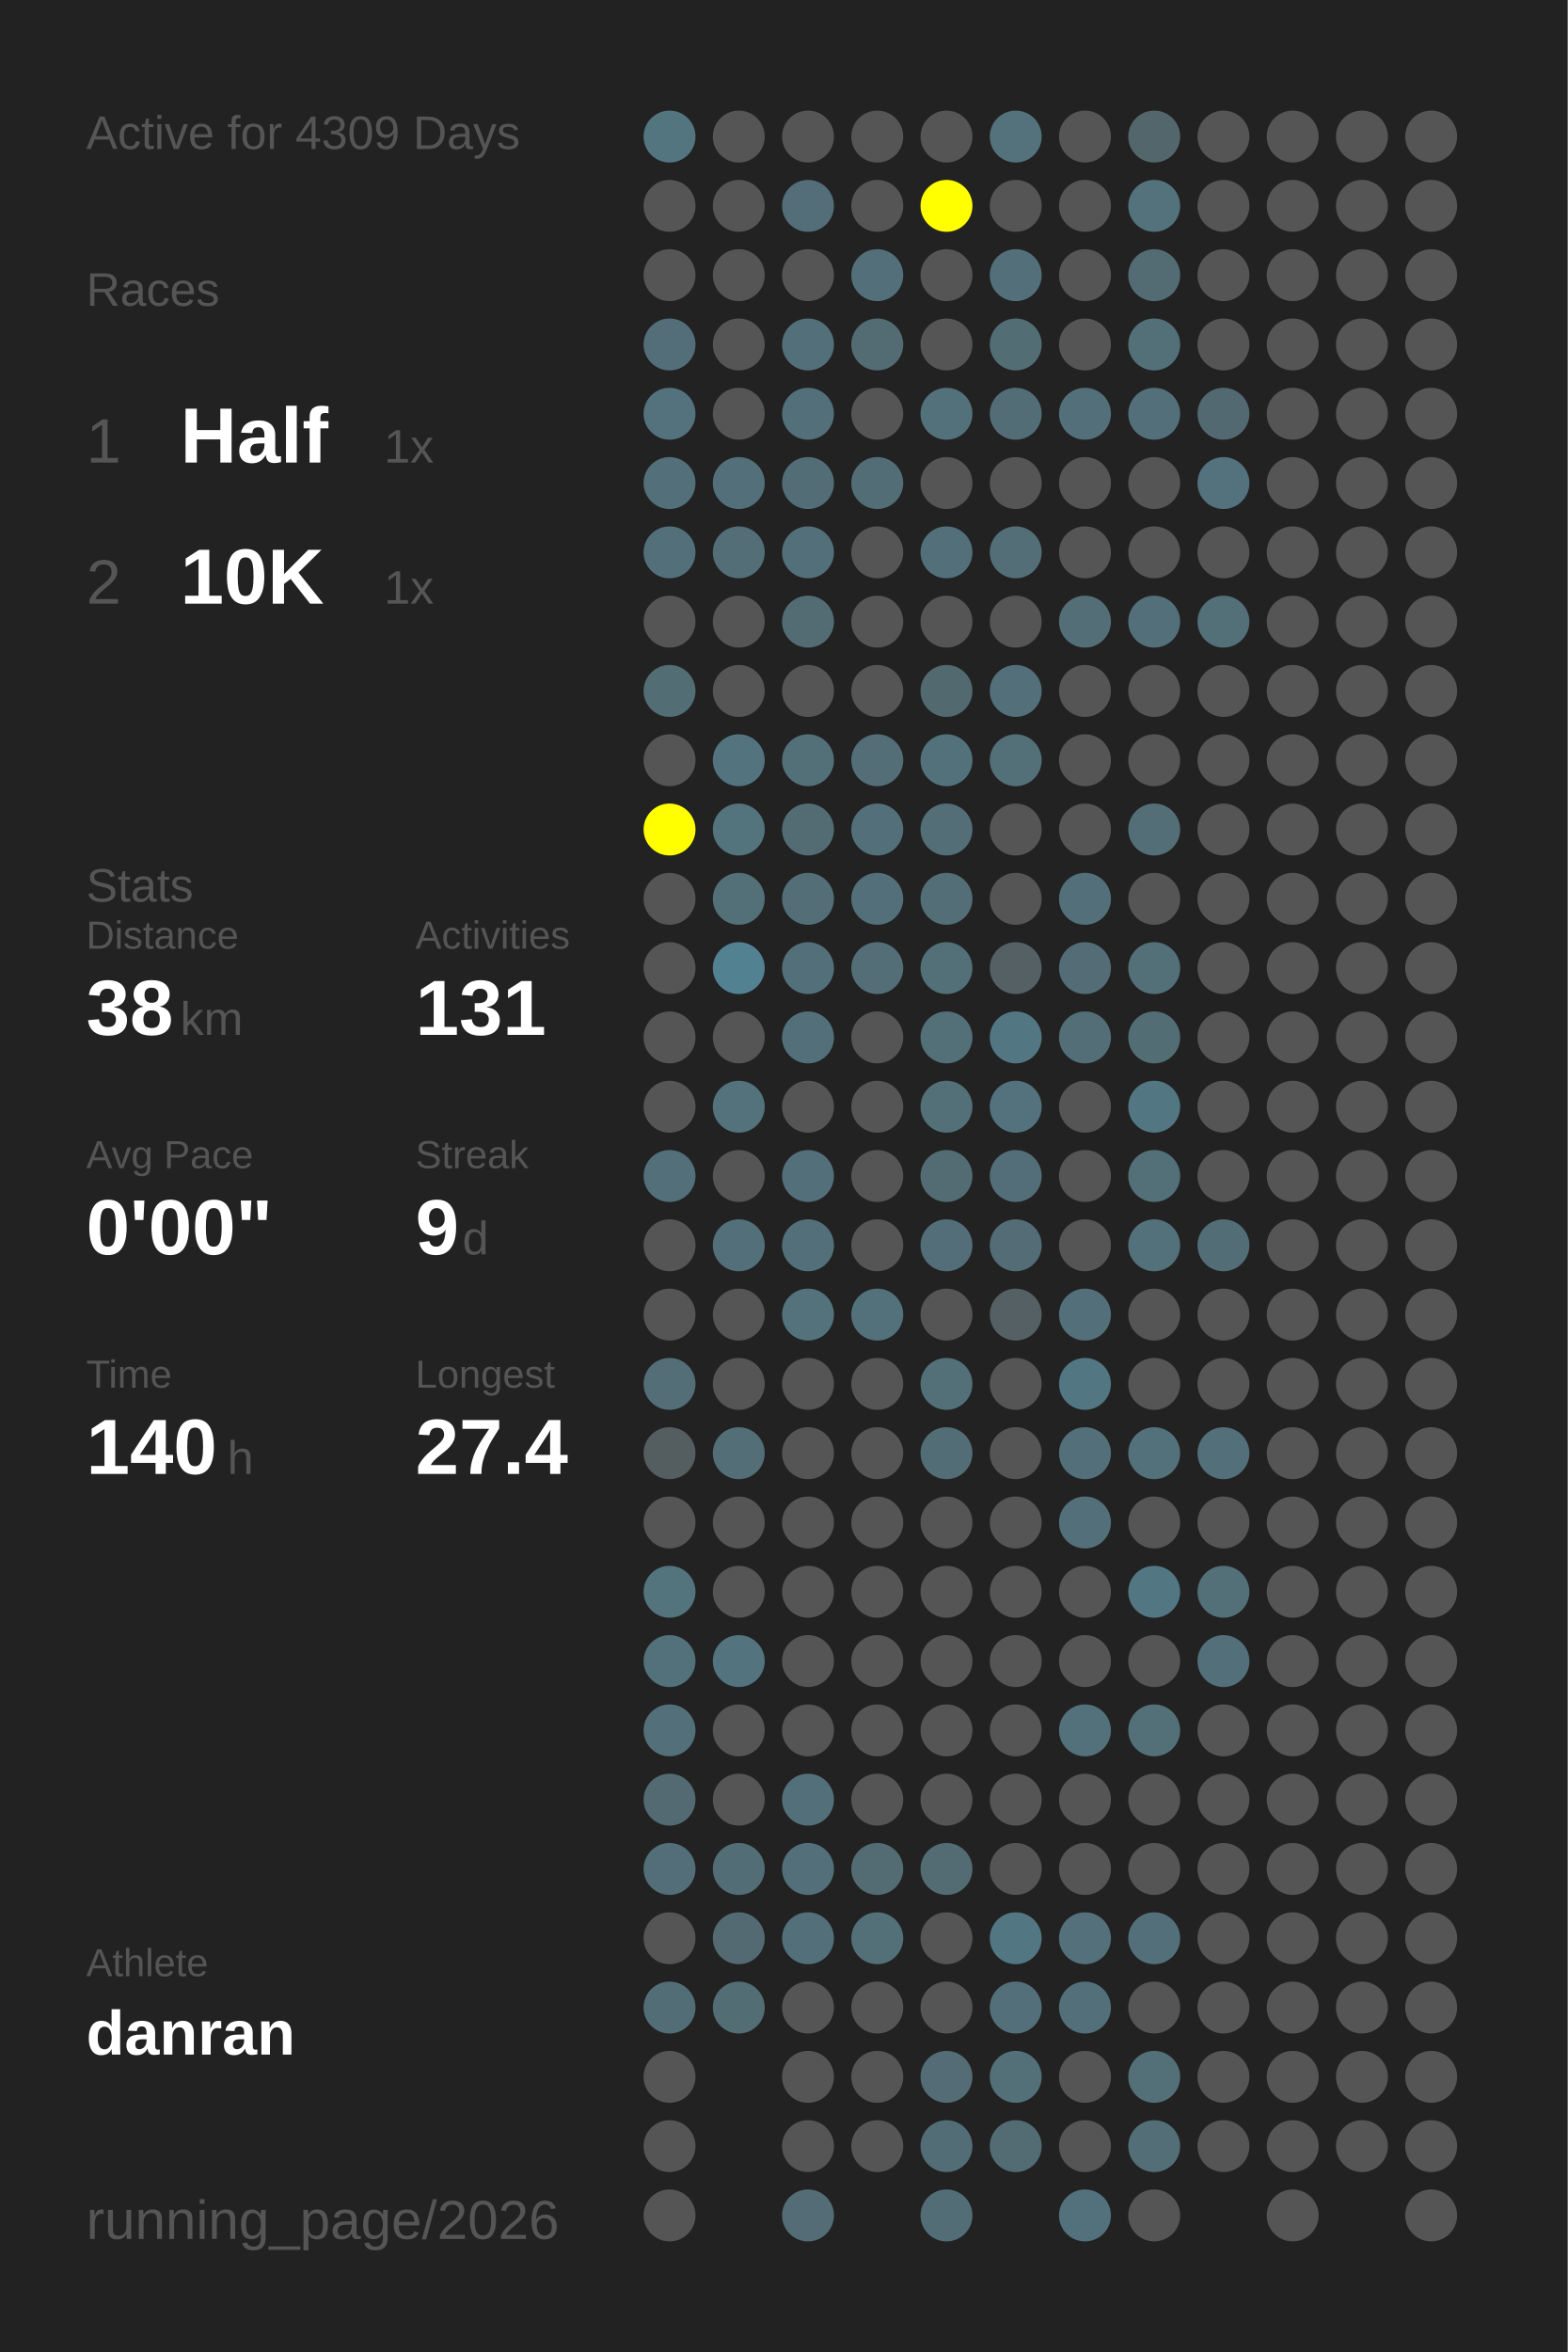
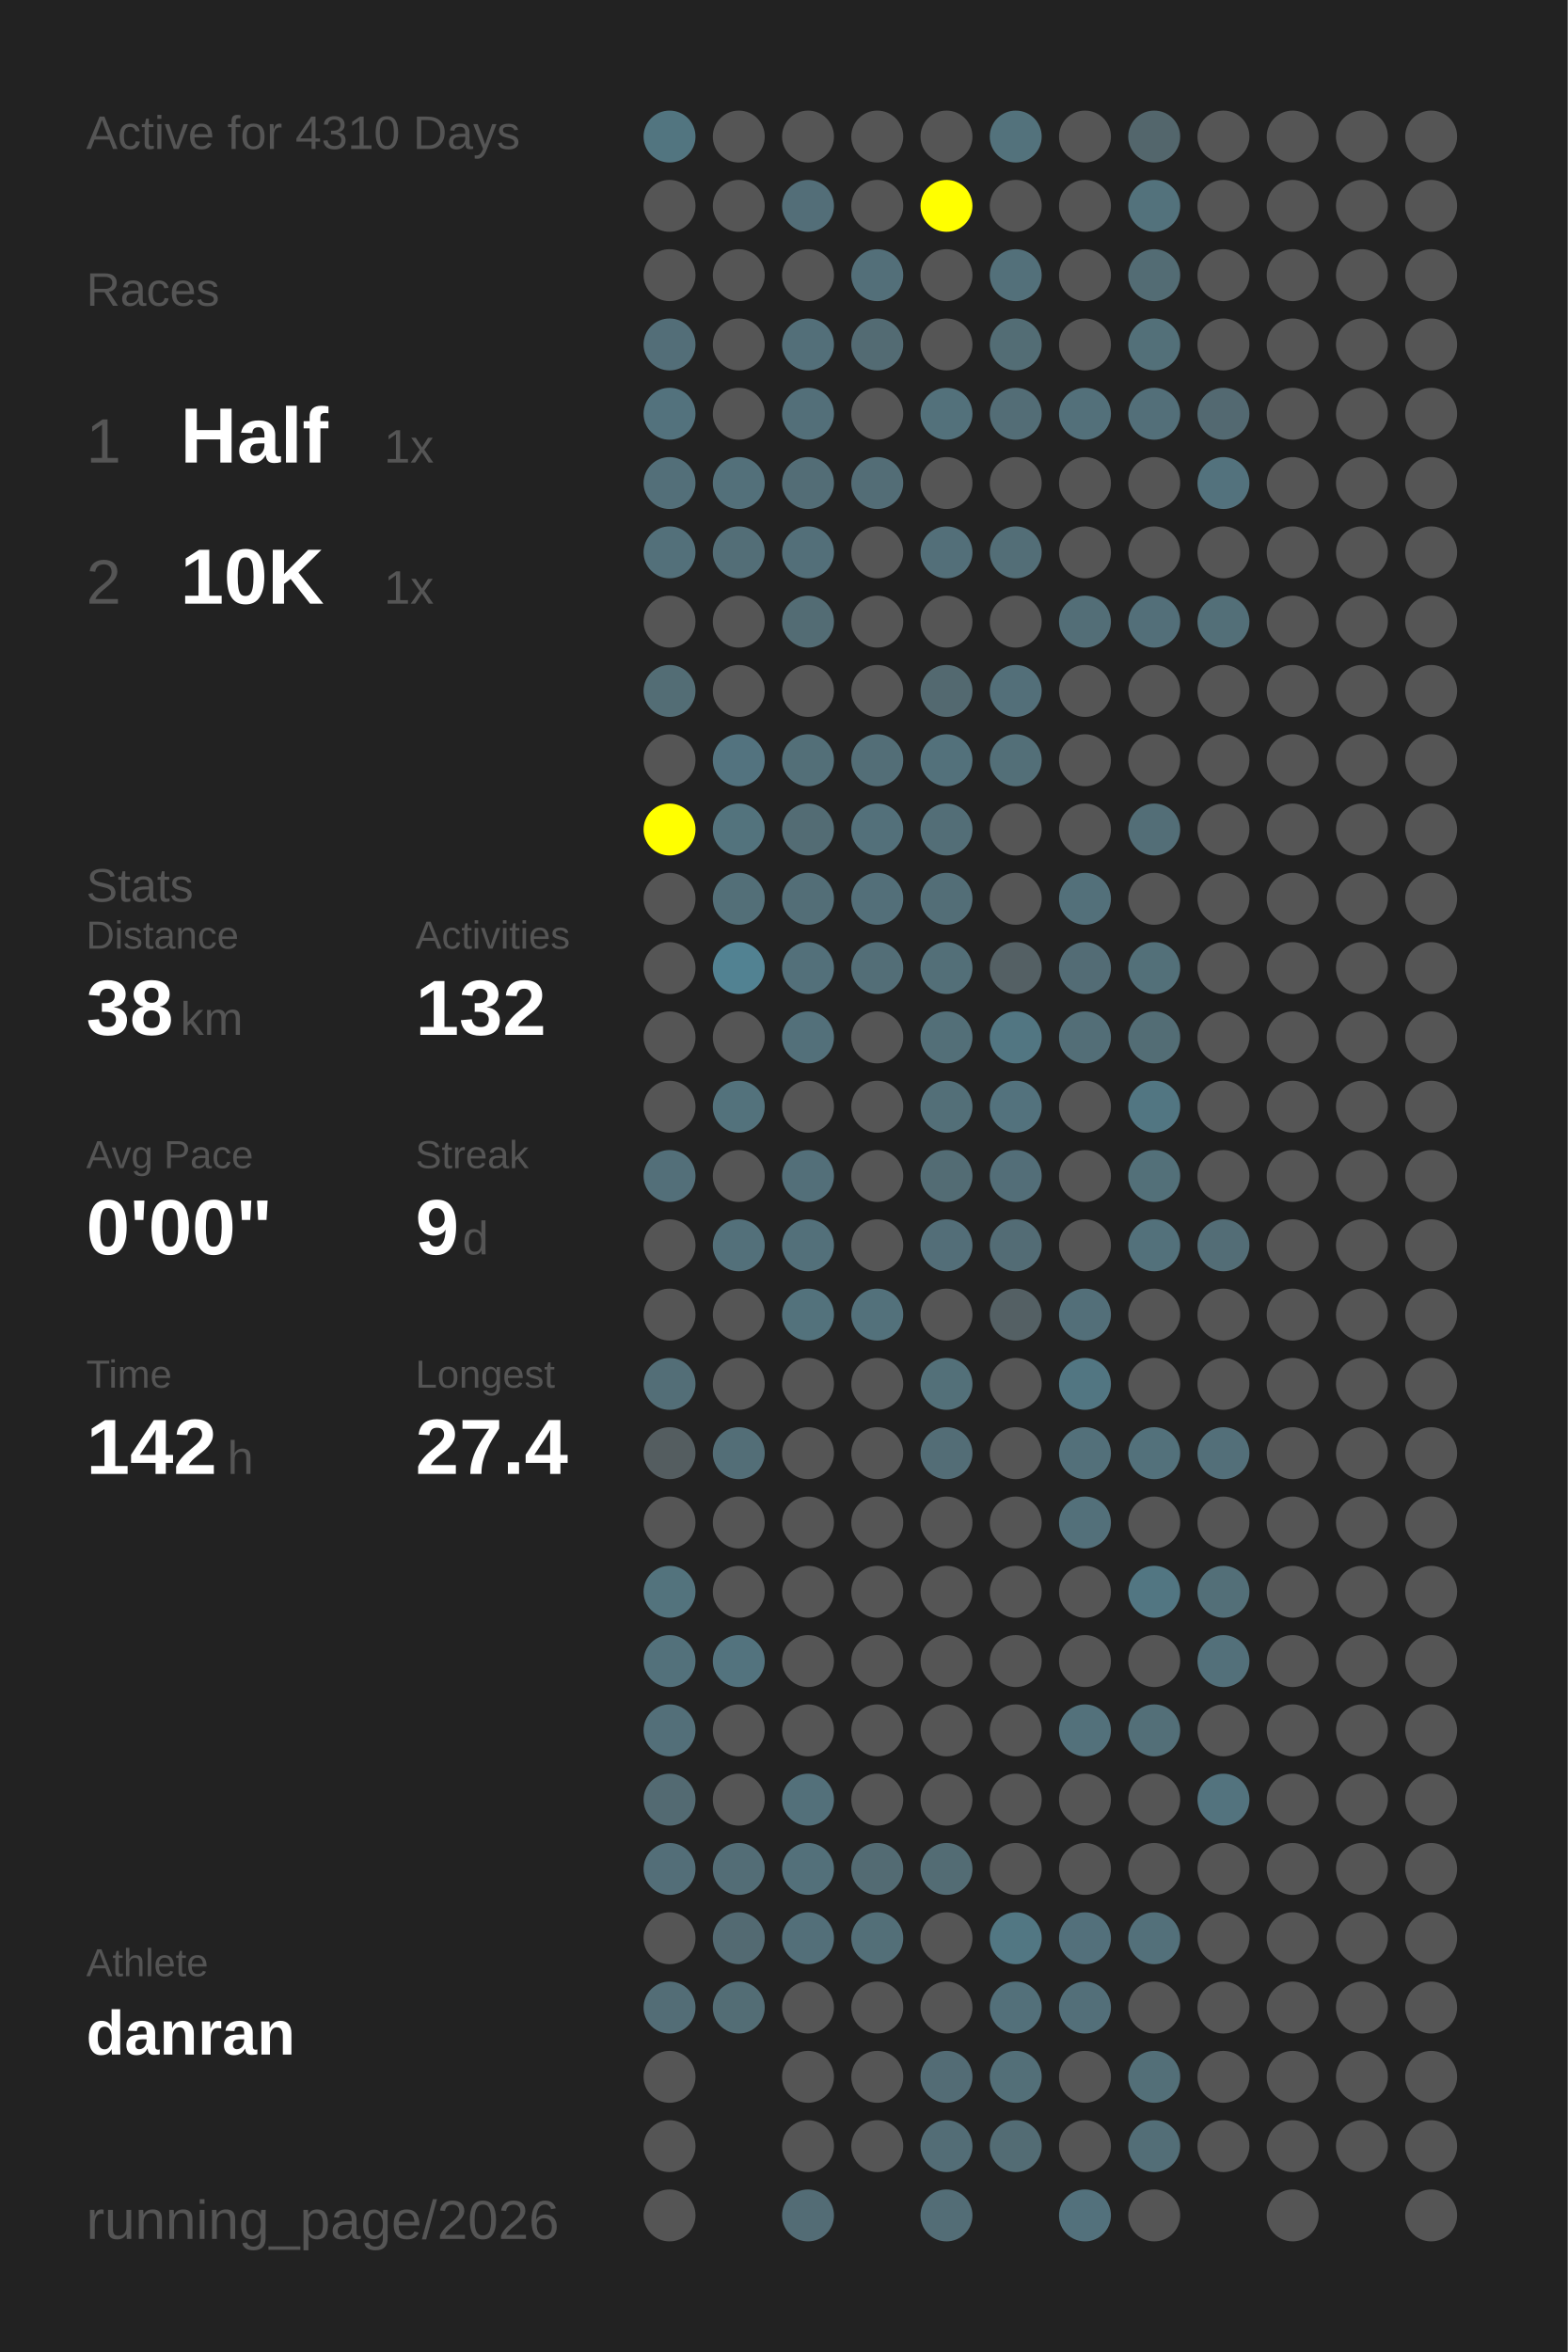
<svg xmlns="http://www.w3.org/2000/svg" baseProfile="full" height="300mm" version="1.1" viewBox="0,0,200,300" width="200mm">
  <defs />
  <rect fill="#222222" height="300" width="200" x="0" y="0" />
-   <text fill="#555555" style="font-size:6px; font-family:Arial;" x="11" y="19">Active for 4309 Days</text>
+   <text fill="#555555" style="font-size:6px; font-family:Arial;" x="11" y="19">Active for 4310 Days</text>
  <text fill="#555555" style="font-size:6px; font-family:Arial;" x="11" y="39">Races</text>
  <text fill="#555555" style="font-size:8px; font-family:Arial;" x="11" y="59">1</text>
  <text fill="#FFFFFF" style="font-size:10px; font-family:Arial; font-weight:bold;" x="23" y="59">Half</text>
  <text fill="#555555" style="font-size:6px; font-family:Arial;" x="49" y="59">1x</text>
  <text fill="#555555" style="font-size:8px; font-family:Arial;" x="11" y="77">2</text>
  <text fill="#FFFFFF" style="font-size:10px; font-family:Arial; font-weight:bold;" x="23" y="77">10K</text>
  <text fill="#555555" style="font-size:6px; font-family:Arial;" x="49" y="77">1x</text>
  <text fill="#555555" style="font-size:6px; font-family:Arial;" x="11" y="115">Stats</text>
  <text fill="#555555" style="font-size:5px; font-family:Arial;" x="11" y="121">Distance</text>
  <text fill="#FFFFFF" style="font-size:10px; font-family:Arial; font-weight:bold;" x="11" y="132">38</text>
  <text fill="#555555" style="font-size:6px; font-family:Arial;" x="23" y="132">km</text>
  <text fill="#555555" style="font-size:5px; font-family:Arial;" x="53" y="121">Activities</text>
-   <text fill="#FFFFFF" style="font-size:10px; font-family:Arial; font-weight:bold;" x="53" y="132">131</text>
+   <text fill="#FFFFFF" style="font-size:10px; font-family:Arial; font-weight:bold;" x="53" y="132">132</text>
  <text fill="#555555" style="font-size:5px; font-family:Arial;" x="11" y="149">Avg Pace</text>
  <text fill="#FFFFFF" style="font-size:10px; font-family:Arial; font-weight:bold;" x="11" y="160">0'00"</text>
  <text fill="#555555" style="font-size:5px; font-family:Arial;" x="53" y="149">Streak</text>
  <text fill="#FFFFFF" style="font-size:10px; font-family:Arial; font-weight:bold;" x="53" y="160">9</text>
  <text fill="#555555" style="font-size:6px; font-family:Arial;" x="59" y="160">d</text>
  <text fill="#555555" style="font-size:5px; font-family:Arial;" x="11" y="177">Time</text>
-   <text fill="#FFFFFF" style="font-size:10px; font-family:Arial; font-weight:bold;" x="11" y="188">140</text>
+   <text fill="#FFFFFF" style="font-size:10px; font-family:Arial; font-weight:bold;" x="11" y="188">142</text>
  <text fill="#555555" style="font-size:6px; font-family:Arial;" x="29" y="188">h</text>
  <text fill="#555555" style="font-size:5px; font-family:Arial;" x="53" y="177">Longest</text>
  <text fill="#FFFFFF" style="font-size:10px; font-family:Arial; font-weight:bold;" x="53" y="188">27.4</text>
  <text fill="#555555" style="font-size:5px; font-family:Arial;" x="11" y="252.065">Athlete</text>
  <text fill="#FFFFFF" style="font-size:8px; font-family:Arial; font-weight:bold;" x="11" y="262.065">danran</text>
  <text fill="#555555" style="font-size:7px; font-family:Arial;" x="11" y="285.581">running_page/2026</text>
  <circle cx="85.417" cy="17.419" fill="#527580" r="3.312" />
  <circle cx="85.417" cy="26.258" fill="#555555" r="3.312" />
  <circle cx="85.417" cy="35.097" fill="#555555" r="3.312" />
  <circle cx="85.417" cy="43.935" fill="#536e78" r="3.312" />
  <circle cx="85.417" cy="52.774" fill="#53727d" r="3.312" />
  <circle cx="85.417" cy="61.613" fill="#536f79" r="3.312" />
  <circle cx="85.417" cy="70.452" fill="#53707a" r="3.312" />
  <circle cx="85.417" cy="79.29" fill="#555555" r="3.312" />
  <circle cx="85.417" cy="88.129" fill="#536d75" r="3.312" />
  <circle cx="85.417" cy="96.968" fill="#555555" r="3.312" />
  <circle cx="85.417" cy="105.806" fill="#FFFF00" r="3.312" />
  <circle cx="85.417" cy="114.645" fill="#555555" r="3.312" />
  <circle cx="85.417" cy="123.484" fill="#555555" r="3.312" />
  <circle cx="85.417" cy="132.323" fill="#555555" r="3.312" />
  <circle cx="85.417" cy="141.161" fill="#555555" r="3.312" />
  <circle cx="85.417" cy="150" fill="#536f79" r="3.312" />
  <circle cx="85.417" cy="158.839" fill="#555555" r="3.312" />
  <circle cx="85.417" cy="167.677" fill="#555555" r="3.312" />
  <circle cx="85.417" cy="176.516" fill="#536e77" r="3.312" />
  <circle cx="85.417" cy="185.355" fill="#545d60" r="3.312" />
  <circle cx="85.417" cy="194.194" fill="#555555" r="3.312" />
  <circle cx="85.417" cy="203.032" fill="#53737d" r="3.312" />
  <circle cx="85.417" cy="211.871" fill="#53717b" r="3.312" />
  <circle cx="85.417" cy="220.71" fill="#536f79" r="3.312" />
  <circle cx="85.417" cy="229.548" fill="#536a72" r="3.312" />
  <circle cx="85.417" cy="238.387" fill="#536e78" r="3.312" />
  <circle cx="85.417" cy="247.226" fill="#555555" r="3.312" />
  <circle cx="85.417" cy="256.065" fill="#536d76" r="3.312" />
  <circle cx="85.417" cy="264.903" fill="#555555" r="3.312" />
  <circle cx="85.417" cy="273.742" fill="#555555" r="3.312" />
  <circle cx="85.417" cy="282.581" fill="#555555" r="3.312" />
  <circle cx="94.25" cy="17.419" fill="#555555" r="3.312" />
  <circle cx="94.25" cy="26.258" fill="#555555" r="3.312" />
  <circle cx="94.25" cy="35.097" fill="#555555" r="3.312" />
  <circle cx="94.25" cy="43.935" fill="#555555" r="3.312" />
  <circle cx="94.25" cy="52.774" fill="#555555" r="3.312" />
  <circle cx="94.25" cy="61.613" fill="#53707a" r="3.312" />
  <circle cx="94.25" cy="70.452" fill="#536e77" r="3.312" />
  <circle cx="94.25" cy="79.29" fill="#555555" r="3.312" />
  <circle cx="94.25" cy="88.129" fill="#555555" r="3.312" />
  <circle cx="94.25" cy="96.968" fill="#53737f" r="3.312" />
  <circle cx="94.25" cy="105.806" fill="#53737d" r="3.312" />
  <circle cx="94.25" cy="114.645" fill="#536f78" r="3.312" />
  <circle cx="94.25" cy="123.484" fill="#528292" r="3.312" />
  <circle cx="94.25" cy="132.323" fill="#555555" r="3.312" />
  <circle cx="94.25" cy="141.161" fill="#53727c" r="3.312" />
  <circle cx="94.25" cy="150" fill="#555555" r="3.312" />
  <circle cx="94.25" cy="158.839" fill="#53707a" r="3.312" />
  <circle cx="94.25" cy="167.677" fill="#555555" r="3.312" />
  <circle cx="94.25" cy="176.516" fill="#555555" r="3.312" />
  <circle cx="94.25" cy="185.355" fill="#536e77" r="3.312" />
  <circle cx="94.25" cy="194.194" fill="#555555" r="3.312" />
  <circle cx="94.25" cy="203.032" fill="#555555" r="3.312" />
  <circle cx="94.25" cy="211.871" fill="#53737e" r="3.312" />
  <circle cx="94.25" cy="220.71" fill="#555555" r="3.312" />
  <circle cx="94.25" cy="229.548" fill="#555555" r="3.312" />
  <circle cx="94.25" cy="238.387" fill="#536d76" r="3.312" />
  <circle cx="94.25" cy="247.226" fill="#536a72" r="3.312" />
  <circle cx="94.25" cy="256.065" fill="#536d75" r="3.312" />
  <circle cx="103.083" cy="17.419" fill="#555555" r="3.312" />
  <circle cx="103.083" cy="26.258" fill="#536e78" r="3.312" />
  <circle cx="103.083" cy="35.097" fill="#555555" r="3.312" />
  <circle cx="103.083" cy="43.935" fill="#536f79" r="3.312" />
  <circle cx="103.083" cy="52.774" fill="#536f79" r="3.312" />
  <circle cx="103.083" cy="61.613" fill="#536d76" r="3.312" />
  <circle cx="103.083" cy="70.452" fill="#536f79" r="3.312" />
  <circle cx="103.083" cy="79.29" fill="#536c74" r="3.312" />
  <circle cx="103.083" cy="88.129" fill="#555555" r="3.312" />
  <circle cx="103.083" cy="96.968" fill="#536f78" r="3.312" />
  <circle cx="103.083" cy="105.806" fill="#536c74" r="3.312" />
  <circle cx="103.083" cy="114.645" fill="#536e77" r="3.312" />
  <circle cx="103.083" cy="123.484" fill="#53707a" r="3.312" />
  <circle cx="103.083" cy="132.323" fill="#53707a" r="3.312" />
  <circle cx="103.083" cy="141.161" fill="#555555" r="3.312" />
  <circle cx="103.083" cy="150" fill="#536f79" r="3.312" />
  <circle cx="103.083" cy="158.839" fill="#53707a" r="3.312" />
  <circle cx="103.083" cy="167.677" fill="#53727c" r="3.312" />
  <circle cx="103.083" cy="176.516" fill="#555555" r="3.312" />
  <circle cx="103.083" cy="185.355" fill="#555555" r="3.312" />
  <circle cx="103.083" cy="194.194" fill="#555555" r="3.312" />
  <circle cx="103.083" cy="203.032" fill="#555555" r="3.312" />
  <circle cx="103.083" cy="211.871" fill="#555555" r="3.312" />
  <circle cx="103.083" cy="220.71" fill="#555555" r="3.312" />
  <circle cx="103.083" cy="229.548" fill="#53707a" r="3.312" />
  <circle cx="103.083" cy="238.387" fill="#53707a" r="3.312" />
  <circle cx="103.083" cy="247.226" fill="#536f79" r="3.312" />
  <circle cx="103.083" cy="256.065" fill="#555555" r="3.312" />
  <circle cx="103.083" cy="264.903" fill="#555555" r="3.312" />
  <circle cx="103.083" cy="273.742" fill="#555555" r="3.312" />
  <circle cx="103.083" cy="282.581" fill="#536c75" r="3.312" />
  <circle cx="111.917" cy="17.419" fill="#555555" r="3.312" />
  <circle cx="111.917" cy="26.258" fill="#555555" r="3.312" />
  <circle cx="111.917" cy="35.097" fill="#536f79" r="3.312" />
  <circle cx="111.917" cy="43.935" fill="#536b73" r="3.312" />
  <circle cx="111.917" cy="52.774" fill="#555555" r="3.312" />
  <circle cx="111.917" cy="61.613" fill="#536d76" r="3.312" />
  <circle cx="111.917" cy="70.452" fill="#555555" r="3.312" />
  <circle cx="111.917" cy="79.29" fill="#555555" r="3.312" />
  <circle cx="111.917" cy="88.129" fill="#555555" r="3.312" />
  <circle cx="111.917" cy="96.968" fill="#536e77" r="3.312" />
  <circle cx="111.917" cy="105.806" fill="#53707a" r="3.312" />
  <circle cx="111.917" cy="114.645" fill="#536f79" r="3.312" />
  <circle cx="111.917" cy="123.484" fill="#536e77" r="3.312" />
  <circle cx="111.917" cy="132.323" fill="#555555" r="3.312" />
  <circle cx="111.917" cy="141.161" fill="#555555" r="3.312" />
  <circle cx="111.917" cy="150" fill="#555555" r="3.312" />
  <circle cx="111.917" cy="158.839" fill="#555555" r="3.312" />
  <circle cx="111.917" cy="167.677" fill="#53717b" r="3.312" />
  <circle cx="111.917" cy="176.516" fill="#555555" r="3.312" />
  <circle cx="111.917" cy="185.355" fill="#555555" r="3.312" />
  <circle cx="111.917" cy="194.194" fill="#555555" r="3.312" />
  <circle cx="111.917" cy="203.032" fill="#555555" r="3.312" />
  <circle cx="111.917" cy="211.871" fill="#555555" r="3.312" />
  <circle cx="111.917" cy="220.71" fill="#555555" r="3.312" />
  <circle cx="111.917" cy="229.548" fill="#555555" r="3.312" />
  <circle cx="111.917" cy="238.387" fill="#536b73" r="3.312" />
  <circle cx="111.917" cy="247.226" fill="#536f78" r="3.312" />
  <circle cx="111.917" cy="256.065" fill="#555555" r="3.312" />
  <circle cx="111.917" cy="264.903" fill="#555555" r="3.312" />
  <circle cx="111.917" cy="273.742" fill="#555555" r="3.312" />
  <circle cx="120.75" cy="17.419" fill="#555555" r="3.312" />
  <circle cx="120.75" cy="26.258" fill="#FFFF00" r="3.312" />
  <circle cx="120.75" cy="35.097" fill="#555555" r="3.312" />
  <circle cx="120.75" cy="43.935" fill="#555555" r="3.312" />
  <circle cx="120.75" cy="52.774" fill="#53717b" r="3.312" />
  <circle cx="120.75" cy="61.613" fill="#555555" r="3.312" />
  <circle cx="120.75" cy="70.452" fill="#536f79" r="3.312" />
  <circle cx="120.75" cy="79.29" fill="#555555" r="3.312" />
  <circle cx="120.75" cy="88.129" fill="#536970" r="3.312" />
  <circle cx="120.75" cy="96.968" fill="#53717b" r="3.312" />
  <circle cx="120.75" cy="105.806" fill="#536e77" r="3.312" />
  <circle cx="120.75" cy="114.645" fill="#536e77" r="3.312" />
  <circle cx="120.75" cy="123.484" fill="#536f78" r="3.312" />
  <circle cx="120.75" cy="132.323" fill="#536f78" r="3.312" />
  <circle cx="120.75" cy="141.161" fill="#536f78" r="3.312" />
  <circle cx="120.75" cy="150" fill="#536c74" r="3.312" />
  <circle cx="120.75" cy="158.839" fill="#536e78" r="3.312" />
  <circle cx="120.75" cy="167.677" fill="#555555" r="3.312" />
  <circle cx="120.75" cy="176.516" fill="#537079" r="3.312" />
  <circle cx="120.75" cy="185.355" fill="#536d76" r="3.312" />
  <circle cx="120.75" cy="194.194" fill="#555555" r="3.312" />
  <circle cx="120.75" cy="203.032" fill="#555555" r="3.312" />
  <circle cx="120.75" cy="211.871" fill="#555555" r="3.312" />
  <circle cx="120.75" cy="220.71" fill="#555555" r="3.312" />
  <circle cx="120.75" cy="229.548" fill="#555555" r="3.312" />
  <circle cx="120.75" cy="238.387" fill="#536c74" r="3.312" />
  <circle cx="120.75" cy="247.226" fill="#555555" r="3.312" />
  <circle cx="120.75" cy="256.065" fill="#555555" r="3.312" />
  <circle cx="120.75" cy="264.903" fill="#536c75" r="3.312" />
  <circle cx="120.75" cy="273.742" fill="#536d76" r="3.312" />
  <circle cx="120.75" cy="282.581" fill="#536d76" r="3.312" />
  <circle cx="129.583" cy="17.419" fill="#53727c" r="3.312" />
  <circle cx="129.583" cy="26.258" fill="#555555" r="3.312" />
  <circle cx="129.583" cy="35.097" fill="#53707a" r="3.312" />
  <circle cx="129.583" cy="43.935" fill="#536d75" r="3.312" />
  <circle cx="129.583" cy="52.774" fill="#536d76" r="3.312" />
  <circle cx="129.583" cy="61.613" fill="#555555" r="3.312" />
  <circle cx="129.583" cy="70.452" fill="#536e77" r="3.312" />
  <circle cx="129.583" cy="79.29" fill="#555555" r="3.312" />
  <circle cx="129.583" cy="88.129" fill="#536f79" r="3.312" />
  <circle cx="129.583" cy="96.968" fill="#536f78" r="3.312" />
  <circle cx="129.583" cy="105.806" fill="#555555" r="3.312" />
  <circle cx="129.583" cy="114.645" fill="#555555" r="3.312" />
  <circle cx="129.583" cy="123.484" fill="#546064" r="3.312" />
  <circle cx="129.583" cy="132.323" fill="#527682" r="3.312" />
  <circle cx="129.583" cy="141.161" fill="#53727d" r="3.312" />
  <circle cx="129.583" cy="150" fill="#536e78" r="3.312" />
  <circle cx="129.583" cy="158.839" fill="#536c75" r="3.312" />
  <circle cx="129.583" cy="167.677" fill="#546064" r="3.312" />
  <circle cx="129.583" cy="176.516" fill="#555555" r="3.312" />
  <circle cx="129.583" cy="185.355" fill="#555555" r="3.312" />
  <circle cx="129.583" cy="194.194" fill="#555555" r="3.312" />
  <circle cx="129.583" cy="203.032" fill="#555555" r="3.312" />
  <circle cx="129.583" cy="211.871" fill="#555555" r="3.312" />
  <circle cx="129.583" cy="220.71" fill="#555555" r="3.312" />
  <circle cx="129.583" cy="229.548" fill="#555555" r="3.312" />
  <circle cx="129.583" cy="238.387" fill="#555555" r="3.312" />
  <circle cx="129.583" cy="247.226" fill="#527783" r="3.312" />
  <circle cx="129.583" cy="256.065" fill="#53707a" r="3.312" />
  <circle cx="129.583" cy="264.903" fill="#536f78" r="3.312" />
  <circle cx="129.583" cy="273.742" fill="#536c74" r="3.312" />
  <circle cx="138.417" cy="17.419" fill="#555555" r="3.312" />
  <circle cx="138.417" cy="26.258" fill="#555555" r="3.312" />
  <circle cx="138.417" cy="35.097" fill="#555555" r="3.312" />
  <circle cx="138.417" cy="43.935" fill="#555555" r="3.312" />
  <circle cx="138.417" cy="52.774" fill="#53707a" r="3.312" />
  <circle cx="138.417" cy="61.613" fill="#555555" r="3.312" />
  <circle cx="138.417" cy="70.452" fill="#555555" r="3.312" />
  <circle cx="138.417" cy="79.29" fill="#536e77" r="3.312" />
  <circle cx="138.417" cy="88.129" fill="#555555" r="3.312" />
  <circle cx="138.417" cy="96.968" fill="#555555" r="3.312" />
  <circle cx="138.417" cy="105.806" fill="#555555" r="3.312" />
  <circle cx="138.417" cy="114.645" fill="#53707a" r="3.312" />
  <circle cx="138.417" cy="123.484" fill="#536c75" r="3.312" />
  <circle cx="138.417" cy="132.323" fill="#536e77" r="3.312" />
  <circle cx="138.417" cy="141.161" fill="#555555" r="3.312" />
  <circle cx="138.417" cy="150" fill="#555555" r="3.312" />
  <circle cx="138.417" cy="158.839" fill="#555555" r="3.312" />
  <circle cx="138.417" cy="167.677" fill="#536f79" r="3.312" />
  <circle cx="138.417" cy="176.516" fill="#527682" r="3.312" />
  <circle cx="138.417" cy="185.355" fill="#53707a" r="3.312" />
  <circle cx="138.417" cy="194.194" fill="#53707a" r="3.312" />
  <circle cx="138.417" cy="203.032" fill="#555555" r="3.312" />
  <circle cx="138.417" cy="211.871" fill="#555555" r="3.312" />
  <circle cx="138.417" cy="220.71" fill="#53717b" r="3.312" />
  <circle cx="138.417" cy="229.548" fill="#555555" r="3.312" />
  <circle cx="138.417" cy="238.387" fill="#555555" r="3.312" />
  <circle cx="138.417" cy="247.226" fill="#53707b" r="3.312" />
  <circle cx="138.417" cy="256.065" fill="#536f79" r="3.312" />
  <circle cx="138.417" cy="264.903" fill="#555555" r="3.312" />
  <circle cx="138.417" cy="273.742" fill="#555555" r="3.312" />
  <circle cx="138.417" cy="282.581" fill="#53717c" r="3.312" />
  <circle cx="147.25" cy="17.419" fill="#53666c" r="3.312" />
  <circle cx="147.25" cy="26.258" fill="#53727c" r="3.312" />
  <circle cx="147.25" cy="35.097" fill="#536c74" r="3.312" />
  <circle cx="147.25" cy="43.935" fill="#537079" r="3.312" />
  <circle cx="147.25" cy="52.774" fill="#536f79" r="3.312" />
  <circle cx="147.25" cy="61.613" fill="#555555" r="3.312" />
  <circle cx="147.25" cy="70.452" fill="#555555" r="3.312" />
  <circle cx="147.25" cy="79.29" fill="#536f79" r="3.312" />
  <circle cx="147.25" cy="88.129" fill="#555555" r="3.312" />
  <circle cx="147.25" cy="96.968" fill="#555555" r="3.312" />
  <circle cx="147.25" cy="105.806" fill="#536e77" r="3.312" />
  <circle cx="147.25" cy="114.645" fill="#555555" r="3.312" />
  <circle cx="147.25" cy="123.484" fill="#537079" r="3.312" />
  <circle cx="147.25" cy="132.323" fill="#536d75" r="3.312" />
  <circle cx="147.25" cy="141.161" fill="#527682" r="3.312" />
  <circle cx="147.25" cy="150" fill="#537079" r="3.312" />
  <circle cx="147.25" cy="158.839" fill="#53717b" r="3.312" />
  <circle cx="147.25" cy="167.677" fill="#555555" r="3.312" />
  <circle cx="147.25" cy="176.516" fill="#555555" r="3.312" />
  <circle cx="147.25" cy="185.355" fill="#53717b" r="3.312" />
  <circle cx="147.25" cy="194.194" fill="#555555" r="3.312" />
  <circle cx="147.25" cy="203.032" fill="#527682" r="3.312" />
  <circle cx="147.25" cy="211.871" fill="#555555" r="3.312" />
  <circle cx="147.25" cy="220.71" fill="#536f78" r="3.312" />
  <circle cx="147.25" cy="229.548" fill="#555555" r="3.312" />
  <circle cx="147.25" cy="238.387" fill="#555555" r="3.312" />
  <circle cx="147.25" cy="247.226" fill="#53707a" r="3.312" />
  <circle cx="147.25" cy="256.065" fill="#555555" r="3.312" />
  <circle cx="147.25" cy="264.903" fill="#536f78" r="3.312" />
  <circle cx="147.25" cy="273.742" fill="#536e77" r="3.312" />
  <circle cx="147.25" cy="282.581" fill="#555555" r="3.312" />
  <circle cx="156.083" cy="17.419" fill="#555555" r="3.312" />
  <circle cx="156.083" cy="26.258" fill="#555555" r="3.312" />
  <circle cx="156.083" cy="35.097" fill="#555555" r="3.312" />
  <circle cx="156.083" cy="43.935" fill="#555555" r="3.312" />
  <circle cx="156.083" cy="52.774" fill="#536971" r="3.312" />
  <circle cx="156.083" cy="61.613" fill="#53727d" r="3.312" />
  <circle cx="156.083" cy="70.452" fill="#555555" r="3.312" />
  <circle cx="156.083" cy="79.29" fill="#536f78" r="3.312" />
  <circle cx="156.083" cy="88.129" fill="#555555" r="3.312" />
  <circle cx="156.083" cy="96.968" fill="#555555" r="3.312" />
  <circle cx="156.083" cy="105.806" fill="#555555" r="3.312" />
  <circle cx="156.083" cy="114.645" fill="#555555" r="3.312" />
  <circle cx="156.083" cy="123.484" fill="#555555" r="3.312" />
  <circle cx="156.083" cy="132.323" fill="#555555" r="3.312" />
  <circle cx="156.083" cy="141.161" fill="#555555" r="3.312" />
  <circle cx="156.083" cy="150" fill="#555555" r="3.312" />
  <circle cx="156.083" cy="158.839" fill="#536d76" r="3.312" />
  <circle cx="156.083" cy="167.677" fill="#555555" r="3.312" />
  <circle cx="156.083" cy="176.516" fill="#555555" r="3.312" />
  <circle cx="156.083" cy="185.355" fill="#536f79" r="3.312" />
  <circle cx="156.083" cy="194.194" fill="#555555" r="3.312" />
  <circle cx="156.083" cy="203.032" fill="#536f78" r="3.312" />
  <circle cx="156.083" cy="211.871" fill="#53707a" r="3.312" />
  <circle cx="156.083" cy="220.71" fill="#555555" r="3.312" />
-   <circle cx="156.083" cy="229.548" fill="#555555" r="3.312" />
+   <circle cx="156.083" cy="229.548" fill="#53737e" r="3.312" />
  <circle cx="156.083" cy="238.387" fill="#555555" r="3.312" />
  <circle cx="156.083" cy="247.226" fill="#555555" r="3.312" />
  <circle cx="156.083" cy="256.065" fill="#555555" r="3.312" />
  <circle cx="156.083" cy="264.903" fill="#555555" r="3.312" />
  <circle cx="156.083" cy="273.742" fill="#555555" r="3.312" />
  <circle cx="164.917" cy="17.419" fill="#555555" r="3.312" />
  <circle cx="164.917" cy="26.258" fill="#555555" r="3.312" />
  <circle cx="164.917" cy="35.097" fill="#555555" r="3.312" />
  <circle cx="164.917" cy="43.935" fill="#555555" r="3.312" />
  <circle cx="164.917" cy="52.774" fill="#555555" r="3.312" />
  <circle cx="164.917" cy="61.613" fill="#555555" r="3.312" />
  <circle cx="164.917" cy="70.452" fill="#555555" r="3.312" />
  <circle cx="164.917" cy="79.29" fill="#555555" r="3.312" />
  <circle cx="164.917" cy="88.129" fill="#555555" r="3.312" />
  <circle cx="164.917" cy="96.968" fill="#555555" r="3.312" />
  <circle cx="164.917" cy="105.806" fill="#555555" r="3.312" />
  <circle cx="164.917" cy="114.645" fill="#555555" r="3.312" />
  <circle cx="164.917" cy="123.484" fill="#555555" r="3.312" />
  <circle cx="164.917" cy="132.323" fill="#555555" r="3.312" />
  <circle cx="164.917" cy="141.161" fill="#555555" r="3.312" />
  <circle cx="164.917" cy="150" fill="#555555" r="3.312" />
  <circle cx="164.917" cy="158.839" fill="#555555" r="3.312" />
  <circle cx="164.917" cy="167.677" fill="#555555" r="3.312" />
  <circle cx="164.917" cy="176.516" fill="#555555" r="3.312" />
  <circle cx="164.917" cy="185.355" fill="#555555" r="3.312" />
  <circle cx="164.917" cy="194.194" fill="#555555" r="3.312" />
  <circle cx="164.917" cy="203.032" fill="#555555" r="3.312" />
  <circle cx="164.917" cy="211.871" fill="#555555" r="3.312" />
  <circle cx="164.917" cy="220.71" fill="#555555" r="3.312" />
  <circle cx="164.917" cy="229.548" fill="#555555" r="3.312" />
  <circle cx="164.917" cy="238.387" fill="#555555" r="3.312" />
  <circle cx="164.917" cy="247.226" fill="#555555" r="3.312" />
  <circle cx="164.917" cy="256.065" fill="#555555" r="3.312" />
  <circle cx="164.917" cy="264.903" fill="#555555" r="3.312" />
  <circle cx="164.917" cy="273.742" fill="#555555" r="3.312" />
  <circle cx="164.917" cy="282.581" fill="#555555" r="3.312" />
  <circle cx="173.75" cy="17.419" fill="#555555" r="3.312" />
  <circle cx="173.75" cy="26.258" fill="#555555" r="3.312" />
  <circle cx="173.75" cy="35.097" fill="#555555" r="3.312" />
  <circle cx="173.75" cy="43.935" fill="#555555" r="3.312" />
  <circle cx="173.75" cy="52.774" fill="#555555" r="3.312" />
  <circle cx="173.75" cy="61.613" fill="#555555" r="3.312" />
  <circle cx="173.75" cy="70.452" fill="#555555" r="3.312" />
  <circle cx="173.75" cy="79.29" fill="#555555" r="3.312" />
  <circle cx="173.75" cy="88.129" fill="#555555" r="3.312" />
  <circle cx="173.75" cy="96.968" fill="#555555" r="3.312" />
  <circle cx="173.75" cy="105.806" fill="#555555" r="3.312" />
  <circle cx="173.75" cy="114.645" fill="#555555" r="3.312" />
  <circle cx="173.75" cy="123.484" fill="#555555" r="3.312" />
  <circle cx="173.75" cy="132.323" fill="#555555" r="3.312" />
  <circle cx="173.75" cy="141.161" fill="#555555" r="3.312" />
  <circle cx="173.75" cy="150" fill="#555555" r="3.312" />
  <circle cx="173.75" cy="158.839" fill="#555555" r="3.312" />
  <circle cx="173.75" cy="167.677" fill="#555555" r="3.312" />
  <circle cx="173.75" cy="176.516" fill="#555555" r="3.312" />
  <circle cx="173.75" cy="185.355" fill="#555555" r="3.312" />
  <circle cx="173.75" cy="194.194" fill="#555555" r="3.312" />
  <circle cx="173.75" cy="203.032" fill="#555555" r="3.312" />
  <circle cx="173.75" cy="211.871" fill="#555555" r="3.312" />
  <circle cx="173.75" cy="220.71" fill="#555555" r="3.312" />
  <circle cx="173.75" cy="229.548" fill="#555555" r="3.312" />
  <circle cx="173.75" cy="238.387" fill="#555555" r="3.312" />
  <circle cx="173.75" cy="247.226" fill="#555555" r="3.312" />
  <circle cx="173.75" cy="256.065" fill="#555555" r="3.312" />
  <circle cx="173.75" cy="264.903" fill="#555555" r="3.312" />
  <circle cx="173.75" cy="273.742" fill="#555555" r="3.312" />
  <circle cx="182.583" cy="17.419" fill="#555555" r="3.312" />
  <circle cx="182.583" cy="26.258" fill="#555555" r="3.312" />
  <circle cx="182.583" cy="35.097" fill="#555555" r="3.312" />
  <circle cx="182.583" cy="43.935" fill="#555555" r="3.312" />
  <circle cx="182.583" cy="52.774" fill="#555555" r="3.312" />
  <circle cx="182.583" cy="61.613" fill="#555555" r="3.312" />
  <circle cx="182.583" cy="70.452" fill="#555555" r="3.312" />
  <circle cx="182.583" cy="79.29" fill="#555555" r="3.312" />
  <circle cx="182.583" cy="88.129" fill="#555555" r="3.312" />
  <circle cx="182.583" cy="96.968" fill="#555555" r="3.312" />
  <circle cx="182.583" cy="105.806" fill="#555555" r="3.312" />
  <circle cx="182.583" cy="114.645" fill="#555555" r="3.312" />
  <circle cx="182.583" cy="123.484" fill="#555555" r="3.312" />
  <circle cx="182.583" cy="132.323" fill="#555555" r="3.312" />
  <circle cx="182.583" cy="141.161" fill="#555555" r="3.312" />
  <circle cx="182.583" cy="150" fill="#555555" r="3.312" />
  <circle cx="182.583" cy="158.839" fill="#555555" r="3.312" />
  <circle cx="182.583" cy="167.677" fill="#555555" r="3.312" />
  <circle cx="182.583" cy="176.516" fill="#555555" r="3.312" />
  <circle cx="182.583" cy="185.355" fill="#555555" r="3.312" />
  <circle cx="182.583" cy="194.194" fill="#555555" r="3.312" />
  <circle cx="182.583" cy="203.032" fill="#555555" r="3.312" />
  <circle cx="182.583" cy="211.871" fill="#555555" r="3.312" />
  <circle cx="182.583" cy="220.71" fill="#555555" r="3.312" />
  <circle cx="182.583" cy="229.548" fill="#555555" r="3.312" />
  <circle cx="182.583" cy="238.387" fill="#555555" r="3.312" />
  <circle cx="182.583" cy="247.226" fill="#555555" r="3.312" />
  <circle cx="182.583" cy="256.065" fill="#555555" r="3.312" />
  <circle cx="182.583" cy="264.903" fill="#555555" r="3.312" />
  <circle cx="182.583" cy="273.742" fill="#555555" r="3.312" />
  <circle cx="182.583" cy="282.581" fill="#555555" r="3.312" />
</svg>
